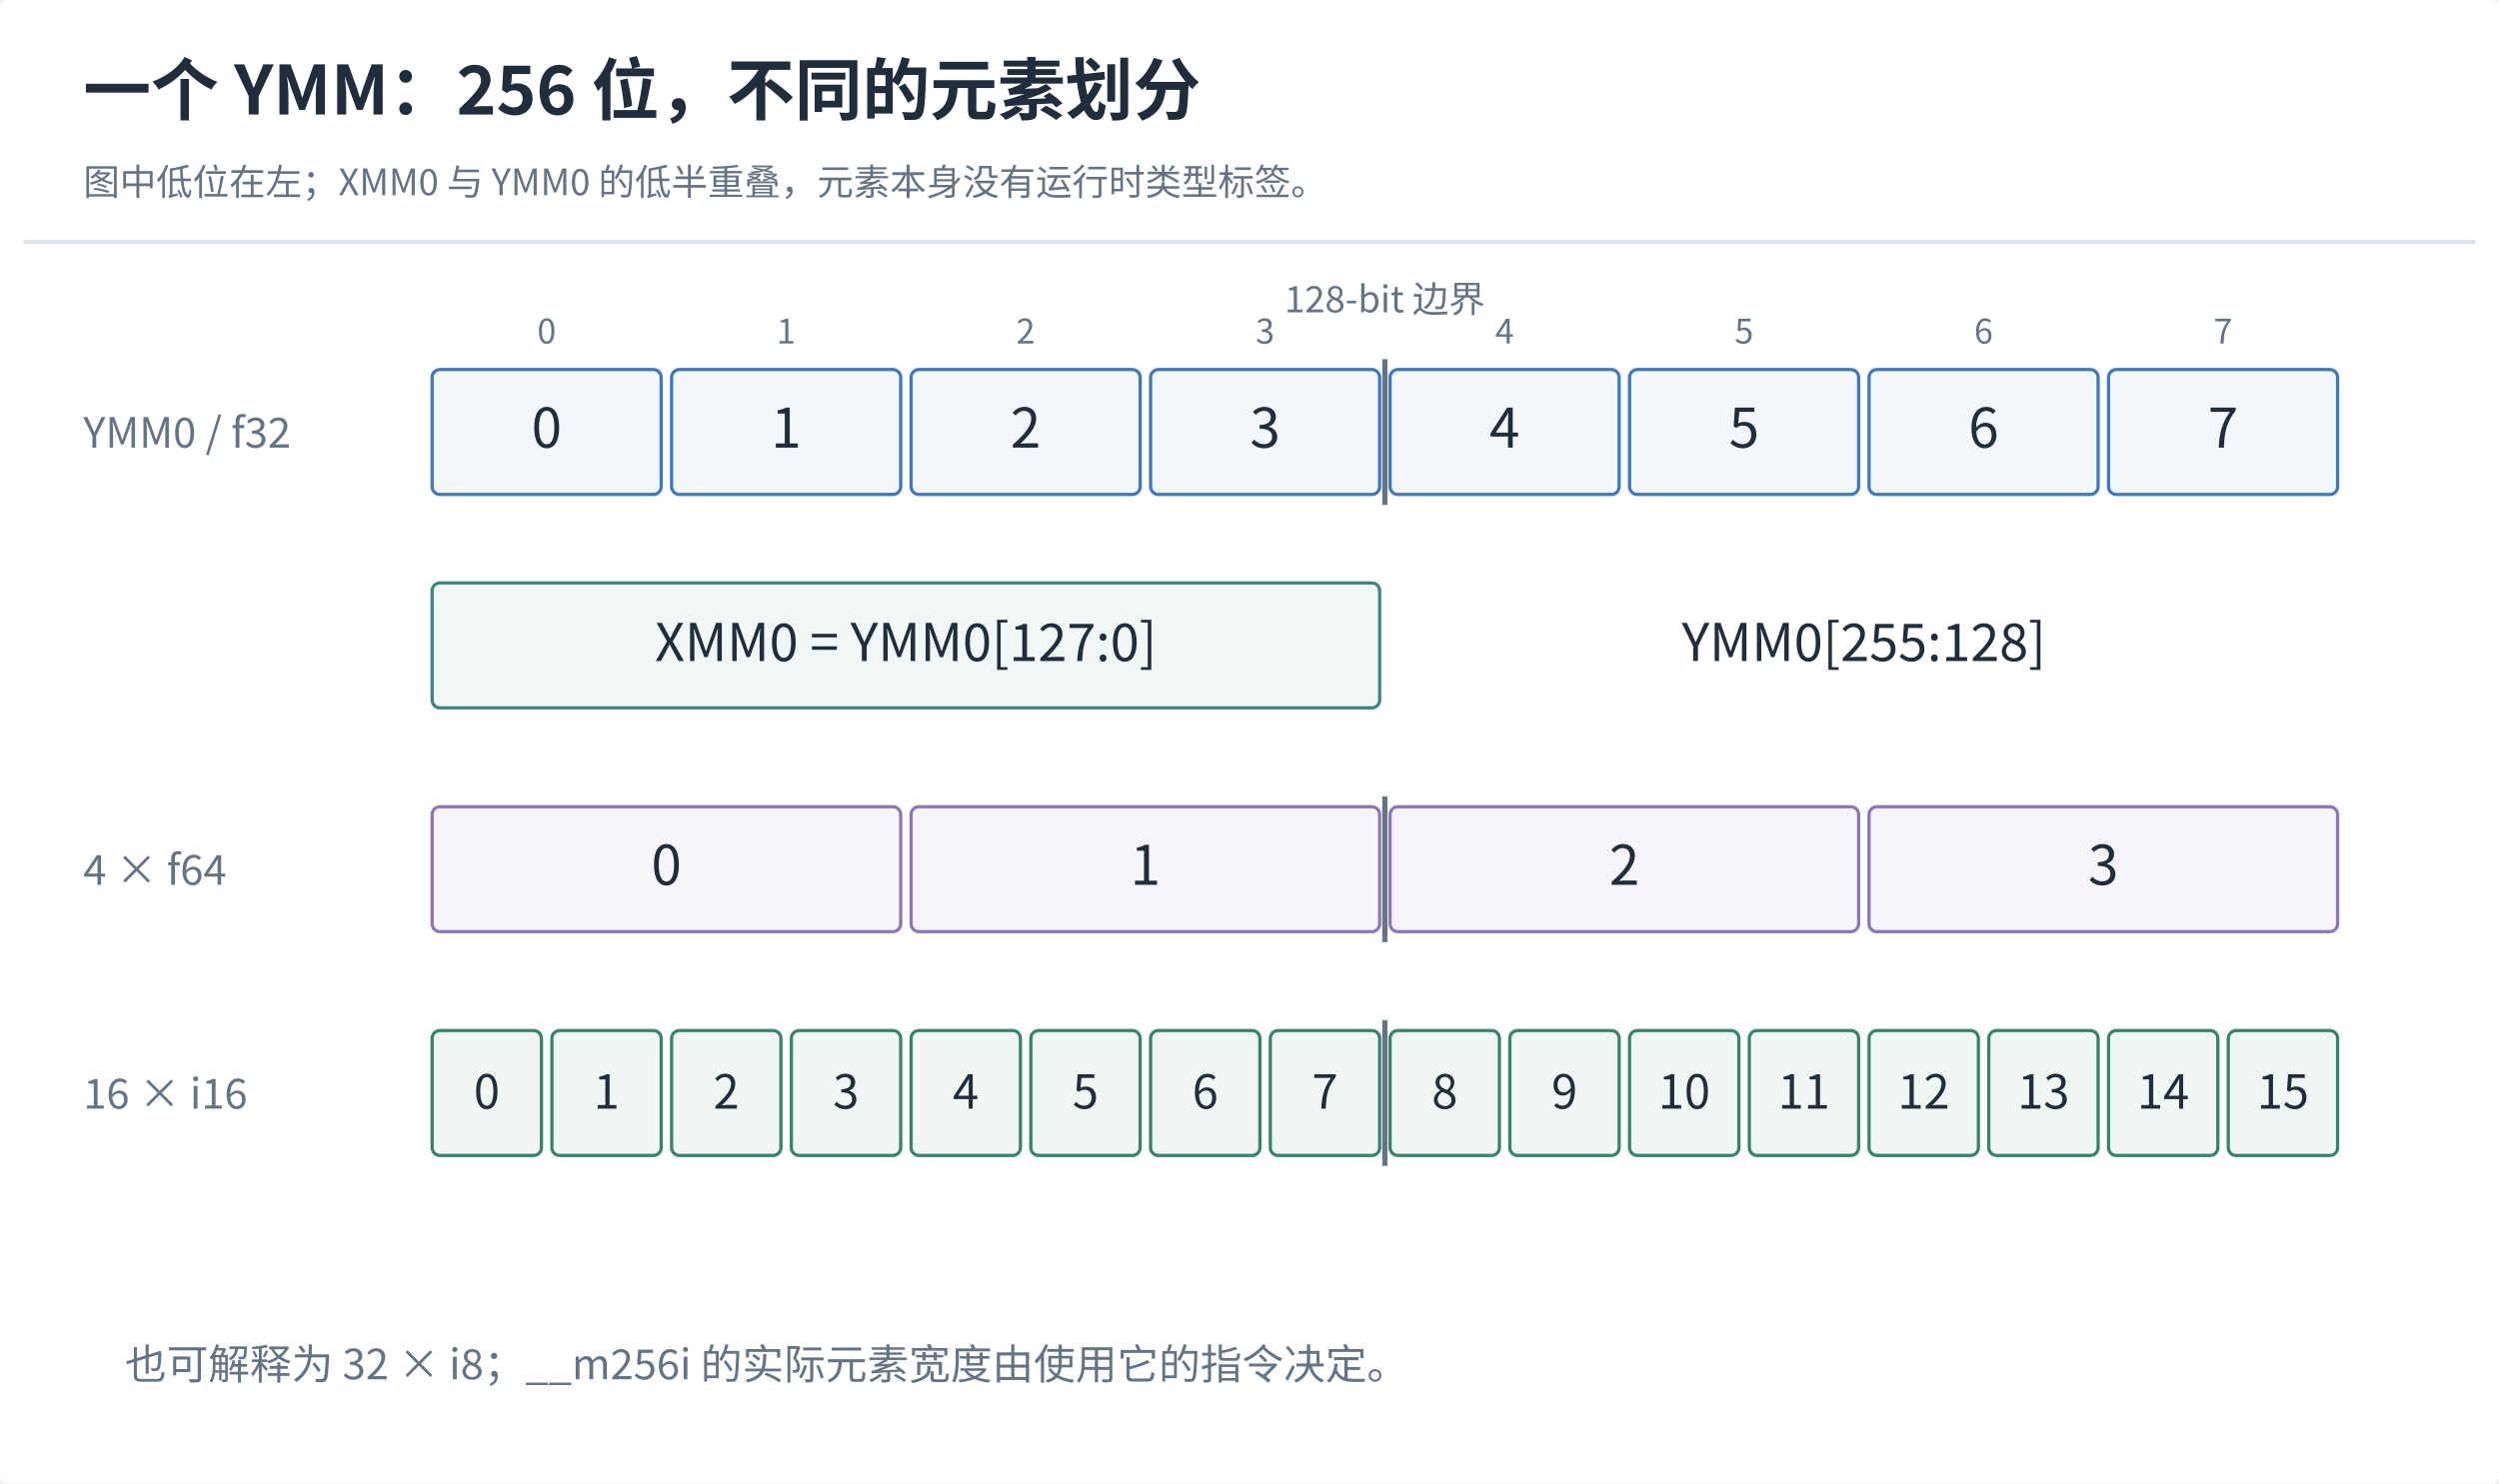
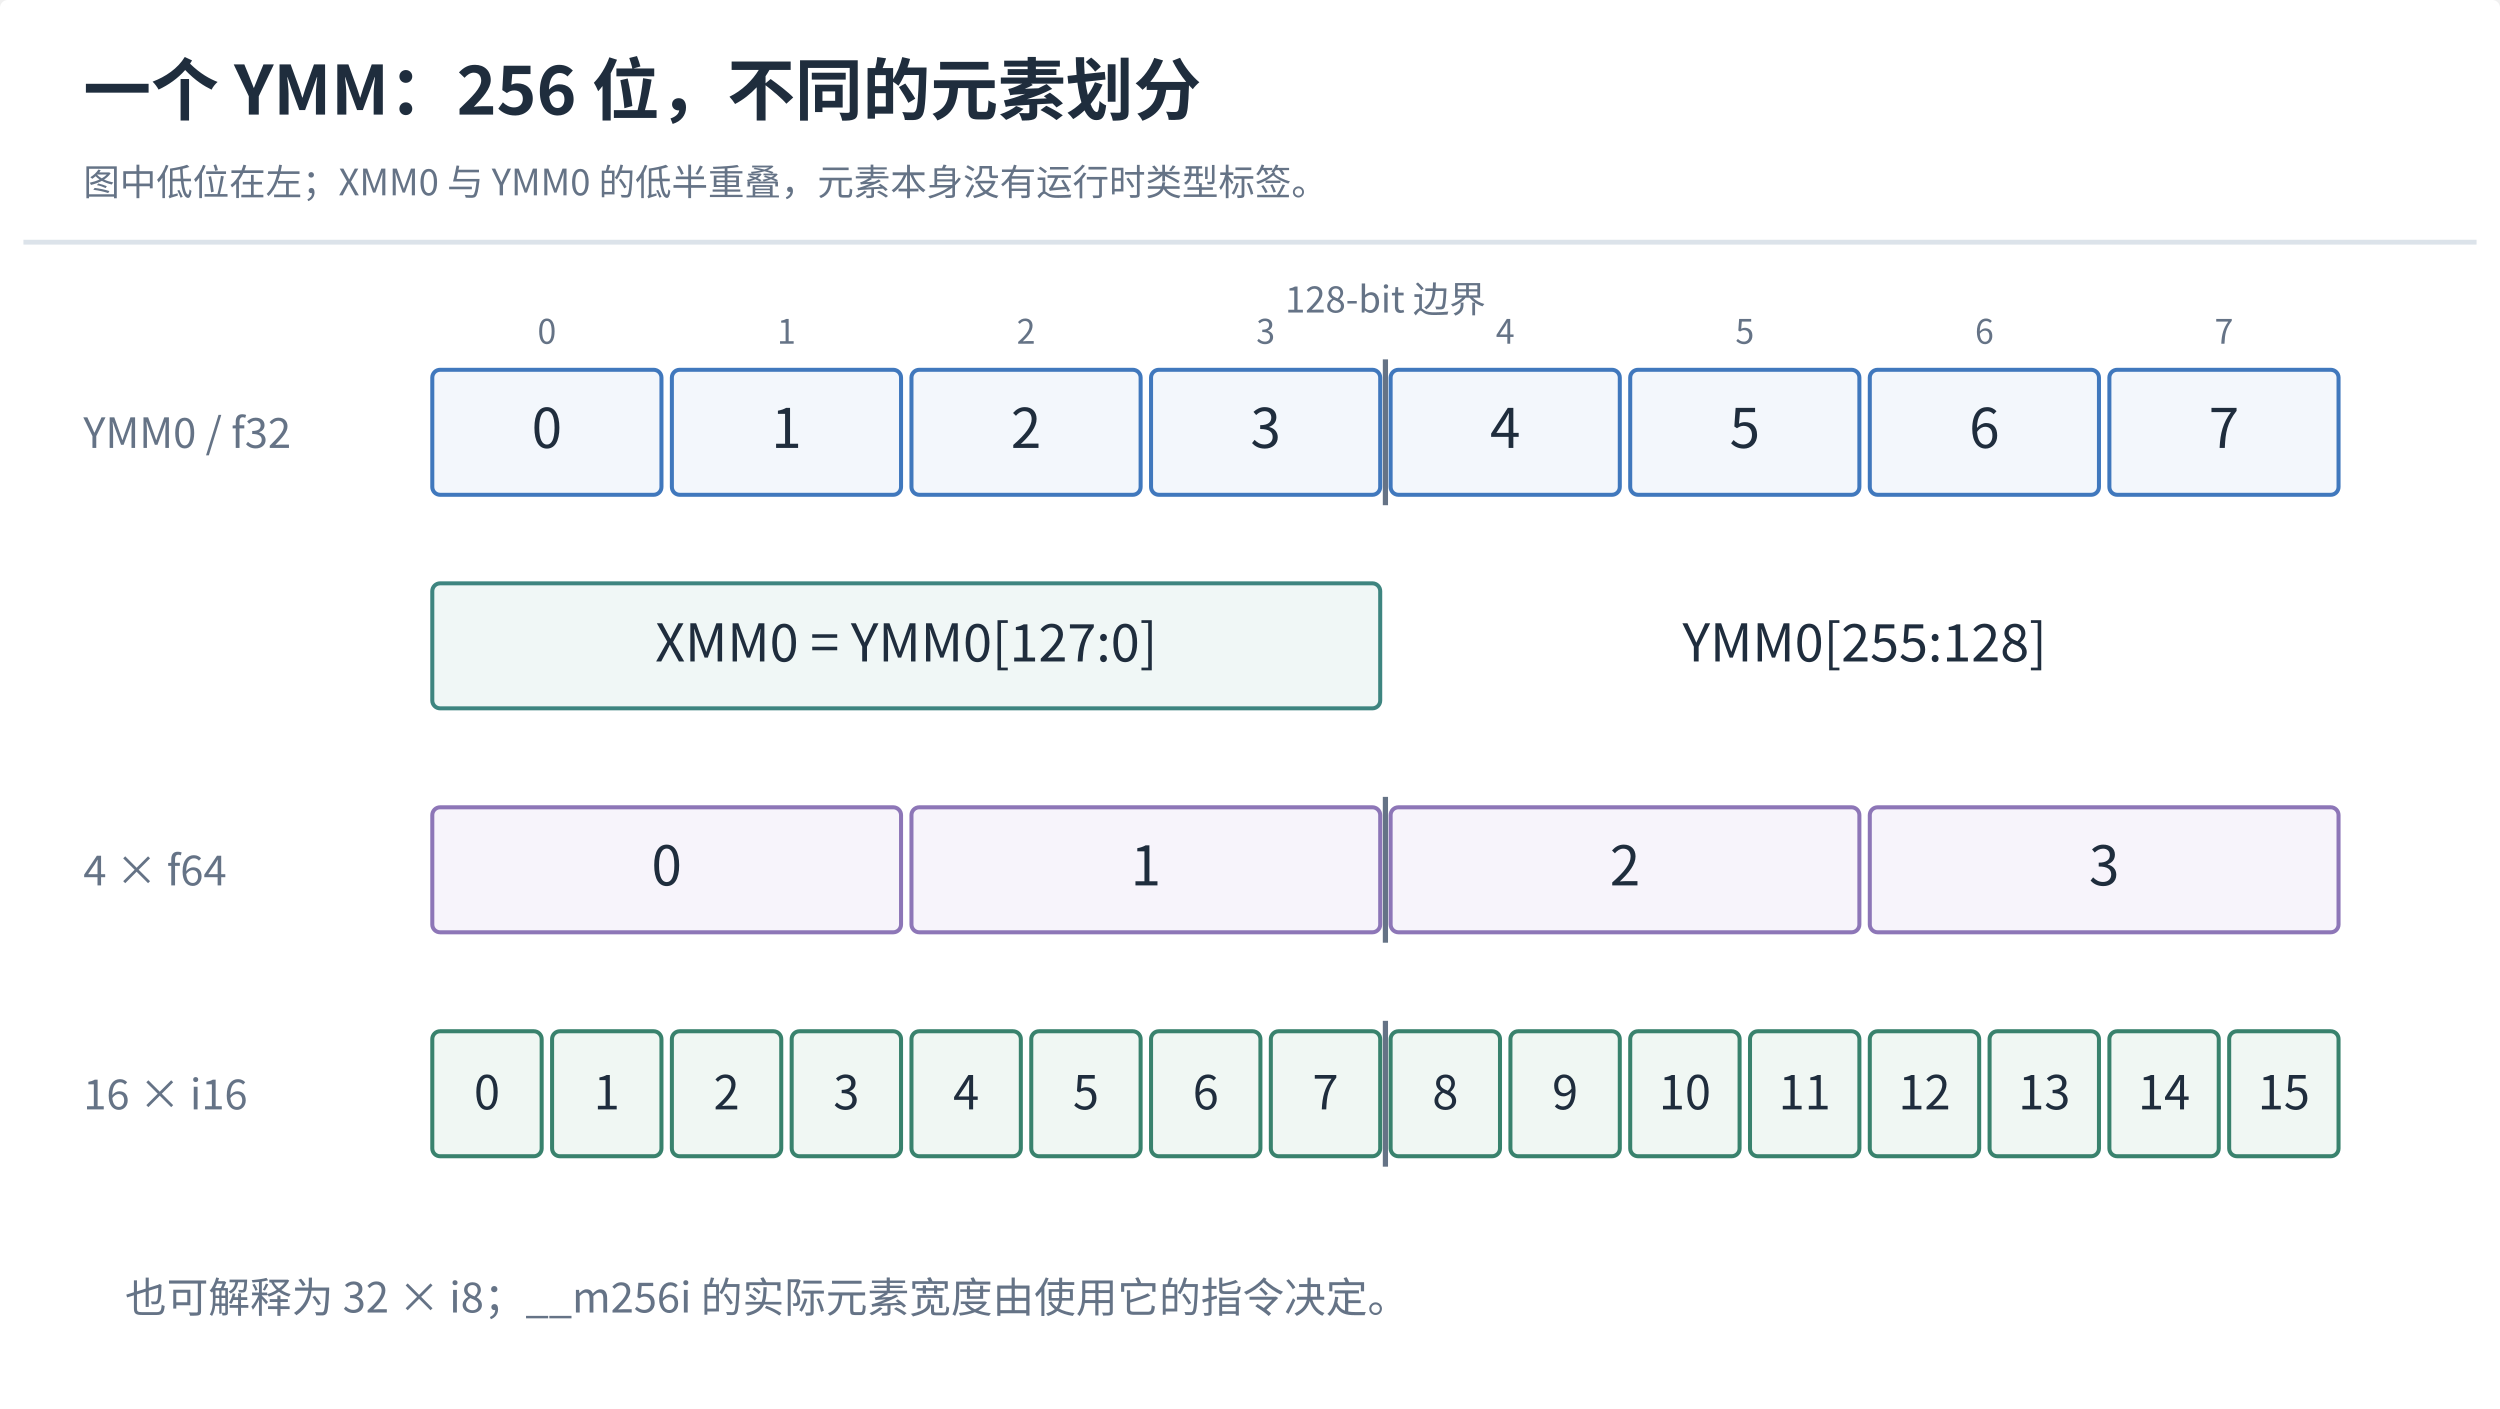
- <svg xmlns="http://www.w3.org/2000/svg" width="960" height="570" viewBox="0 0 960 570" role="img" aria-labelledby="title desc">
+ <svg xmlns="http://www.w3.org/2000/svg" width="960" height="541" viewBox="0 0 960 541" role="img" aria-labelledby="title desc">
  <defs>
    <marker id="arrow" viewBox="0 0 10 10" refX="9" refY="5" markerWidth="6" markerHeight="6" orient="auto-start-reverse">
      <path d="M 0 1 L 9 5 L 0 9" fill="none" stroke="#657386" stroke-width="1.6" />
    </marker>
  </defs>
-   <rect x="0" y="0" width="960" height="570" rx="3" fill="white" stroke="none" stroke-width="1" />
-   <rect x="8" y="8" width="944" height="554" rx="4" fill="white" stroke="none" stroke-width="1" />
+   <rect x="0" y="0" width="960" height="544" rx="3" fill="white" stroke="none" stroke-width="1" />
+   <rect x="8" y="8" width="944" height="528" rx="4" fill="white" stroke="none" stroke-width="1" />
  <rect x="9" y="9" width="942" height="84" rx="3" fill="white" stroke="none" stroke-width="1" />
-   <line x1="9" y1="93" x2="951" y2="93" stroke="#dce3ea" stroke-width="1.6" />
+   <line x1="9" y1="93" x2="951" y2="93" stroke="#dce3ea" stroke-width="1.85" />
  <text x="32" y="44" font-family="Noto Sans SC, Noto Sans CJK SC, Inter, Arial, sans-serif" font-size="26" font-weight="600" fill="#1f2d3d" text-anchor="start">一个 YMM：256 位，不同的元素划分</text>
  <text x="32" y="75" font-family="Noto Sans SC, Noto Sans CJK SC, Inter, Arial, sans-serif" font-size="14" font-weight="400" fill="#657386" text-anchor="start">图中低位在左；XMM0 与 YMM0 的低半重叠，元素本身没有运行时类型标签。</text>
  <text x="32" y="172" font-family="Noto Sans SC, Noto Sans CJK SC, Inter, Arial, sans-serif" font-size="16" font-weight="400" fill="#657386" text-anchor="start">YMM0 / f32</text>
-   <rect x="166.0" y="142" width="88.0" height="48" rx="3" fill="#f3f7fc" stroke="#4078bd" stroke-width="1.25" />
+   <rect x="166.0" y="142" width="88.0" height="48" rx="3" fill="#f3f7fc" stroke="#4078bd" stroke-width="1.55" />
  <text x="210.0" y="172" font-family="Noto Sans SC, Noto Sans CJK SC, Inter, Arial, sans-serif" font-size="21" font-weight="400" fill="#1f2d3d" text-anchor="middle">0</text>
  <text x="210.0" y="132" font-family="Noto Sans SC, Noto Sans CJK SC, Inter, Arial, sans-serif" font-size="13" font-weight="400" fill="#657386" text-anchor="middle">0</text>
-   <rect x="258.0" y="142" width="88.0" height="48" rx="3" fill="#f3f7fc" stroke="#4078bd" stroke-width="1.25" />
+   <rect x="258.0" y="142" width="88.0" height="48" rx="3" fill="#f3f7fc" stroke="#4078bd" stroke-width="1.55" />
  <text x="302.0" y="172" font-family="Noto Sans SC, Noto Sans CJK SC, Inter, Arial, sans-serif" font-size="21" font-weight="400" fill="#1f2d3d" text-anchor="middle">1</text>
  <text x="302.0" y="132" font-family="Noto Sans SC, Noto Sans CJK SC, Inter, Arial, sans-serif" font-size="13" font-weight="400" fill="#657386" text-anchor="middle">1</text>
-   <rect x="350.0" y="142" width="88.0" height="48" rx="3" fill="#f3f7fc" stroke="#4078bd" stroke-width="1.25" />
+   <rect x="350.0" y="142" width="88.0" height="48" rx="3" fill="#f3f7fc" stroke="#4078bd" stroke-width="1.55" />
  <text x="394.0" y="172" font-family="Noto Sans SC, Noto Sans CJK SC, Inter, Arial, sans-serif" font-size="21" font-weight="400" fill="#1f2d3d" text-anchor="middle">2</text>
  <text x="394.0" y="132" font-family="Noto Sans SC, Noto Sans CJK SC, Inter, Arial, sans-serif" font-size="13" font-weight="400" fill="#657386" text-anchor="middle">2</text>
-   <rect x="442.0" y="142" width="88.0" height="48" rx="3" fill="#f3f7fc" stroke="#4078bd" stroke-width="1.25" />
+   <rect x="442.0" y="142" width="88.0" height="48" rx="3" fill="#f3f7fc" stroke="#4078bd" stroke-width="1.55" />
  <text x="486.0" y="172" font-family="Noto Sans SC, Noto Sans CJK SC, Inter, Arial, sans-serif" font-size="21" font-weight="400" fill="#1f2d3d" text-anchor="middle">3</text>
  <text x="486.0" y="132" font-family="Noto Sans SC, Noto Sans CJK SC, Inter, Arial, sans-serif" font-size="13" font-weight="400" fill="#657386" text-anchor="middle">3</text>
-   <rect x="534.0" y="142" width="88.0" height="48" rx="3" fill="#f3f7fc" stroke="#4078bd" stroke-width="1.25" />
+   <rect x="534.0" y="142" width="88.0" height="48" rx="3" fill="#f3f7fc" stroke="#4078bd" stroke-width="1.55" />
  <text x="578.0" y="172" font-family="Noto Sans SC, Noto Sans CJK SC, Inter, Arial, sans-serif" font-size="21" font-weight="400" fill="#1f2d3d" text-anchor="middle">4</text>
  <text x="578.0" y="132" font-family="Noto Sans SC, Noto Sans CJK SC, Inter, Arial, sans-serif" font-size="13" font-weight="400" fill="#657386" text-anchor="middle">4</text>
-   <rect x="626.0" y="142" width="88.0" height="48" rx="3" fill="#f3f7fc" stroke="#4078bd" stroke-width="1.25" />
+   <rect x="626.0" y="142" width="88.0" height="48" rx="3" fill="#f3f7fc" stroke="#4078bd" stroke-width="1.55" />
  <text x="670.0" y="172" font-family="Noto Sans SC, Noto Sans CJK SC, Inter, Arial, sans-serif" font-size="21" font-weight="400" fill="#1f2d3d" text-anchor="middle">5</text>
  <text x="670.0" y="132" font-family="Noto Sans SC, Noto Sans CJK SC, Inter, Arial, sans-serif" font-size="13" font-weight="400" fill="#657386" text-anchor="middle">5</text>
-   <rect x="718.0" y="142" width="88.0" height="48" rx="3" fill="#f3f7fc" stroke="#4078bd" stroke-width="1.25" />
+   <rect x="718.0" y="142" width="88.0" height="48" rx="3" fill="#f3f7fc" stroke="#4078bd" stroke-width="1.55" />
  <text x="762.0" y="172" font-family="Noto Sans SC, Noto Sans CJK SC, Inter, Arial, sans-serif" font-size="21" font-weight="400" fill="#1f2d3d" text-anchor="middle">6</text>
  <text x="762.0" y="132" font-family="Noto Sans SC, Noto Sans CJK SC, Inter, Arial, sans-serif" font-size="13" font-weight="400" fill="#657386" text-anchor="middle">6</text>
-   <rect x="810.0" y="142" width="88.0" height="48" rx="3" fill="#f3f7fc" stroke="#4078bd" stroke-width="1.25" />
+   <rect x="810.0" y="142" width="88.0" height="48" rx="3" fill="#f3f7fc" stroke="#4078bd" stroke-width="1.55" />
  <text x="854.0" y="172" font-family="Noto Sans SC, Noto Sans CJK SC, Inter, Arial, sans-serif" font-size="21" font-weight="400" fill="#1f2d3d" text-anchor="middle">7</text>
  <text x="854.0" y="132" font-family="Noto Sans SC, Noto Sans CJK SC, Inter, Arial, sans-serif" font-size="13" font-weight="400" fill="#657386" text-anchor="middle">7</text>
-   <line x1="532.0" y1="138" x2="532.0" y2="194" stroke="#657386" stroke-width="2.0" />
-   <rect x="166" y="224" width="364" height="48" rx="3" fill="#f0f7f6" stroke="#3e8580" stroke-width="1.25" />
+   <line x1="532.0" y1="138" x2="532.0" y2="194" stroke="#657386" stroke-width="2" />
+   <rect x="166" y="224" width="364" height="48" rx="3" fill="#f0f7f6" stroke="#3e8580" stroke-width="1.55" />
  <text x="348" y="254" font-family="Noto Sans SC, Noto Sans CJK SC, Inter, Arial, sans-serif" font-size="20" font-weight="400" fill="#1f2d3d" text-anchor="middle">XMM0 = YMM0[127:0]</text>
  <text x="716" y="254" font-family="Noto Sans SC, Noto Sans CJK SC, Inter, Arial, sans-serif" font-size="20" font-weight="400" fill="#1f2d3d" text-anchor="middle">YMM0[255:128]</text>
  <text x="32" y="340" font-family="Noto Sans SC, Noto Sans CJK SC, Inter, Arial, sans-serif" font-size="16" font-weight="400" fill="#657386" text-anchor="start">4 × f64</text>
-   <rect x="166.0" y="310" width="180.0" height="48" rx="3" fill="#f7f4fb" stroke="#8d76b7" stroke-width="1.25" />
+   <rect x="166.0" y="310" width="180.0" height="48" rx="3" fill="#f7f4fb" stroke="#8d76b7" stroke-width="1.55" />
  <text x="256.0" y="340" font-family="Noto Sans SC, Noto Sans CJK SC, Inter, Arial, sans-serif" font-size="21" font-weight="400" fill="#1f2d3d" text-anchor="middle">0</text>
-   <rect x="350.0" y="310" width="180.0" height="48" rx="3" fill="#f7f4fb" stroke="#8d76b7" stroke-width="1.25" />
+   <rect x="350.0" y="310" width="180.0" height="48" rx="3" fill="#f7f4fb" stroke="#8d76b7" stroke-width="1.55" />
  <text x="440.0" y="340" font-family="Noto Sans SC, Noto Sans CJK SC, Inter, Arial, sans-serif" font-size="21" font-weight="400" fill="#1f2d3d" text-anchor="middle">1</text>
-   <rect x="534.0" y="310" width="180.0" height="48" rx="3" fill="#f7f4fb" stroke="#8d76b7" stroke-width="1.25" />
+   <rect x="534.0" y="310" width="180.0" height="48" rx="3" fill="#f7f4fb" stroke="#8d76b7" stroke-width="1.55" />
  <text x="624.0" y="340" font-family="Noto Sans SC, Noto Sans CJK SC, Inter, Arial, sans-serif" font-size="21" font-weight="400" fill="#1f2d3d" text-anchor="middle">2</text>
-   <rect x="718.0" y="310" width="180.0" height="48" rx="3" fill="#f7f4fb" stroke="#8d76b7" stroke-width="1.25" />
+   <rect x="718.0" y="310" width="180.0" height="48" rx="3" fill="#f7f4fb" stroke="#8d76b7" stroke-width="1.55" />
  <text x="808.0" y="340" font-family="Noto Sans SC, Noto Sans CJK SC, Inter, Arial, sans-serif" font-size="21" font-weight="400" fill="#1f2d3d" text-anchor="middle">3</text>
-   <line x1="532.0" y1="306" x2="532.0" y2="362" stroke="#657386" stroke-width="2.0" />
+   <line x1="532.0" y1="306" x2="532.0" y2="362" stroke="#657386" stroke-width="2" />
  <text x="32" y="426" font-family="Noto Sans SC, Noto Sans CJK SC, Inter, Arial, sans-serif" font-size="16" font-weight="400" fill="#657386" text-anchor="start">16 × i16</text>
-   <rect x="166.0" y="396" width="42.0" height="48" rx="3" fill="#f0f7f3" stroke="#39826d" stroke-width="1.25" />
+   <rect x="166.0" y="396" width="42.0" height="48" rx="3" fill="#f0f7f3" stroke="#39826d" stroke-width="1.55" />
  <text x="187.0" y="426" font-family="Noto Sans SC, Noto Sans CJK SC, Inter, Arial, sans-serif" font-size="18" font-weight="400" fill="#1f2d3d" text-anchor="middle">0</text>
-   <rect x="212.0" y="396" width="42.0" height="48" rx="3" fill="#f0f7f3" stroke="#39826d" stroke-width="1.25" />
+   <rect x="212.0" y="396" width="42.0" height="48" rx="3" fill="#f0f7f3" stroke="#39826d" stroke-width="1.55" />
  <text x="233.0" y="426" font-family="Noto Sans SC, Noto Sans CJK SC, Inter, Arial, sans-serif" font-size="18" font-weight="400" fill="#1f2d3d" text-anchor="middle">1</text>
-   <rect x="258.0" y="396" width="42.0" height="48" rx="3" fill="#f0f7f3" stroke="#39826d" stroke-width="1.25" />
+   <rect x="258.0" y="396" width="42.0" height="48" rx="3" fill="#f0f7f3" stroke="#39826d" stroke-width="1.55" />
  <text x="279.0" y="426" font-family="Noto Sans SC, Noto Sans CJK SC, Inter, Arial, sans-serif" font-size="18" font-weight="400" fill="#1f2d3d" text-anchor="middle">2</text>
-   <rect x="304.0" y="396" width="42.0" height="48" rx="3" fill="#f0f7f3" stroke="#39826d" stroke-width="1.25" />
+   <rect x="304.0" y="396" width="42.0" height="48" rx="3" fill="#f0f7f3" stroke="#39826d" stroke-width="1.55" />
  <text x="325.0" y="426" font-family="Noto Sans SC, Noto Sans CJK SC, Inter, Arial, sans-serif" font-size="18" font-weight="400" fill="#1f2d3d" text-anchor="middle">3</text>
-   <rect x="350.0" y="396" width="42.0" height="48" rx="3" fill="#f0f7f3" stroke="#39826d" stroke-width="1.25" />
+   <rect x="350.0" y="396" width="42.0" height="48" rx="3" fill="#f0f7f3" stroke="#39826d" stroke-width="1.55" />
  <text x="371.0" y="426" font-family="Noto Sans SC, Noto Sans CJK SC, Inter, Arial, sans-serif" font-size="18" font-weight="400" fill="#1f2d3d" text-anchor="middle">4</text>
-   <rect x="396.0" y="396" width="42.0" height="48" rx="3" fill="#f0f7f3" stroke="#39826d" stroke-width="1.25" />
+   <rect x="396.0" y="396" width="42.0" height="48" rx="3" fill="#f0f7f3" stroke="#39826d" stroke-width="1.55" />
  <text x="417.0" y="426" font-family="Noto Sans SC, Noto Sans CJK SC, Inter, Arial, sans-serif" font-size="18" font-weight="400" fill="#1f2d3d" text-anchor="middle">5</text>
-   <rect x="442.0" y="396" width="42.0" height="48" rx="3" fill="#f0f7f3" stroke="#39826d" stroke-width="1.25" />
+   <rect x="442.0" y="396" width="42.0" height="48" rx="3" fill="#f0f7f3" stroke="#39826d" stroke-width="1.55" />
  <text x="463.0" y="426" font-family="Noto Sans SC, Noto Sans CJK SC, Inter, Arial, sans-serif" font-size="18" font-weight="400" fill="#1f2d3d" text-anchor="middle">6</text>
-   <rect x="488.0" y="396" width="42.0" height="48" rx="3" fill="#f0f7f3" stroke="#39826d" stroke-width="1.25" />
+   <rect x="488.0" y="396" width="42.0" height="48" rx="3" fill="#f0f7f3" stroke="#39826d" stroke-width="1.55" />
  <text x="509.0" y="426" font-family="Noto Sans SC, Noto Sans CJK SC, Inter, Arial, sans-serif" font-size="18" font-weight="400" fill="#1f2d3d" text-anchor="middle">7</text>
-   <rect x="534.0" y="396" width="42.0" height="48" rx="3" fill="#f0f7f3" stroke="#39826d" stroke-width="1.25" />
+   <rect x="534.0" y="396" width="42.0" height="48" rx="3" fill="#f0f7f3" stroke="#39826d" stroke-width="1.55" />
  <text x="555.0" y="426" font-family="Noto Sans SC, Noto Sans CJK SC, Inter, Arial, sans-serif" font-size="18" font-weight="400" fill="#1f2d3d" text-anchor="middle">8</text>
-   <rect x="580.0" y="396" width="42.0" height="48" rx="3" fill="#f0f7f3" stroke="#39826d" stroke-width="1.25" />
+   <rect x="580.0" y="396" width="42.0" height="48" rx="3" fill="#f0f7f3" stroke="#39826d" stroke-width="1.55" />
  <text x="601.0" y="426" font-family="Noto Sans SC, Noto Sans CJK SC, Inter, Arial, sans-serif" font-size="18" font-weight="400" fill="#1f2d3d" text-anchor="middle">9</text>
-   <rect x="626.0" y="396" width="42.0" height="48" rx="3" fill="#f0f7f3" stroke="#39826d" stroke-width="1.25" />
+   <rect x="626.0" y="396" width="42.0" height="48" rx="3" fill="#f0f7f3" stroke="#39826d" stroke-width="1.55" />
  <text x="647.0" y="426" font-family="Noto Sans SC, Noto Sans CJK SC, Inter, Arial, sans-serif" font-size="18" font-weight="400" fill="#1f2d3d" text-anchor="middle">10</text>
-   <rect x="672.0" y="396" width="42.0" height="48" rx="3" fill="#f0f7f3" stroke="#39826d" stroke-width="1.25" />
+   <rect x="672.0" y="396" width="42.0" height="48" rx="3" fill="#f0f7f3" stroke="#39826d" stroke-width="1.55" />
  <text x="693.0" y="426" font-family="Noto Sans SC, Noto Sans CJK SC, Inter, Arial, sans-serif" font-size="18" font-weight="400" fill="#1f2d3d" text-anchor="middle">11</text>
-   <rect x="718.0" y="396" width="42.0" height="48" rx="3" fill="#f0f7f3" stroke="#39826d" stroke-width="1.25" />
+   <rect x="718.0" y="396" width="42.0" height="48" rx="3" fill="#f0f7f3" stroke="#39826d" stroke-width="1.55" />
  <text x="739.0" y="426" font-family="Noto Sans SC, Noto Sans CJK SC, Inter, Arial, sans-serif" font-size="18" font-weight="400" fill="#1f2d3d" text-anchor="middle">12</text>
-   <rect x="764.0" y="396" width="42.0" height="48" rx="3" fill="#f0f7f3" stroke="#39826d" stroke-width="1.25" />
+   <rect x="764.0" y="396" width="42.0" height="48" rx="3" fill="#f0f7f3" stroke="#39826d" stroke-width="1.55" />
  <text x="785.0" y="426" font-family="Noto Sans SC, Noto Sans CJK SC, Inter, Arial, sans-serif" font-size="18" font-weight="400" fill="#1f2d3d" text-anchor="middle">13</text>
-   <rect x="810.0" y="396" width="42.0" height="48" rx="3" fill="#f0f7f3" stroke="#39826d" stroke-width="1.25" />
+   <rect x="810.0" y="396" width="42.0" height="48" rx="3" fill="#f0f7f3" stroke="#39826d" stroke-width="1.55" />
  <text x="831.0" y="426" font-family="Noto Sans SC, Noto Sans CJK SC, Inter, Arial, sans-serif" font-size="18" font-weight="400" fill="#1f2d3d" text-anchor="middle">14</text>
-   <rect x="856.0" y="396" width="42.0" height="48" rx="3" fill="#f0f7f3" stroke="#39826d" stroke-width="1.25" />
+   <rect x="856.0" y="396" width="42.0" height="48" rx="3" fill="#f0f7f3" stroke="#39826d" stroke-width="1.55" />
  <text x="877.0" y="426" font-family="Noto Sans SC, Noto Sans CJK SC, Inter, Arial, sans-serif" font-size="18" font-weight="400" fill="#1f2d3d" text-anchor="middle">15</text>
-   <line x1="532.0" y1="392" x2="532.0" y2="448" stroke="#657386" stroke-width="2.0" />
+   <line x1="532.0" y1="392" x2="532.0" y2="448" stroke="#657386" stroke-width="2" />
  <text x="532" y="120" font-family="Noto Sans SC, Noto Sans CJK SC, Inter, Arial, sans-serif" font-size="14" font-weight="400" fill="#657386" text-anchor="middle">128-bit 边界</text>
-   <rect x="32" y="503" width="896" height="42" rx="3" fill="white" stroke="none" stroke-width="1" />
-   <text x="48" y="530" font-family="Noto Sans SC, Noto Sans CJK SC, Inter, Arial, sans-serif" font-size="16" font-weight="400" fill="#657386" text-anchor="start">也可解释为 32 × i8；__m256i 的实际元素宽度由使用它的指令决定。</text>
+   <rect x="32" y="477" width="896" height="42" rx="3" fill="white" stroke="none" stroke-width="1" />
+   <text x="48" y="504" font-family="Noto Sans SC, Noto Sans CJK SC, Inter, Arial, sans-serif" font-size="16" font-weight="400" fill="#657386" text-anchor="start">也可解释为 32 × i8；__m256i 的实际元素宽度由使用它的指令决定。</text>
</svg>
